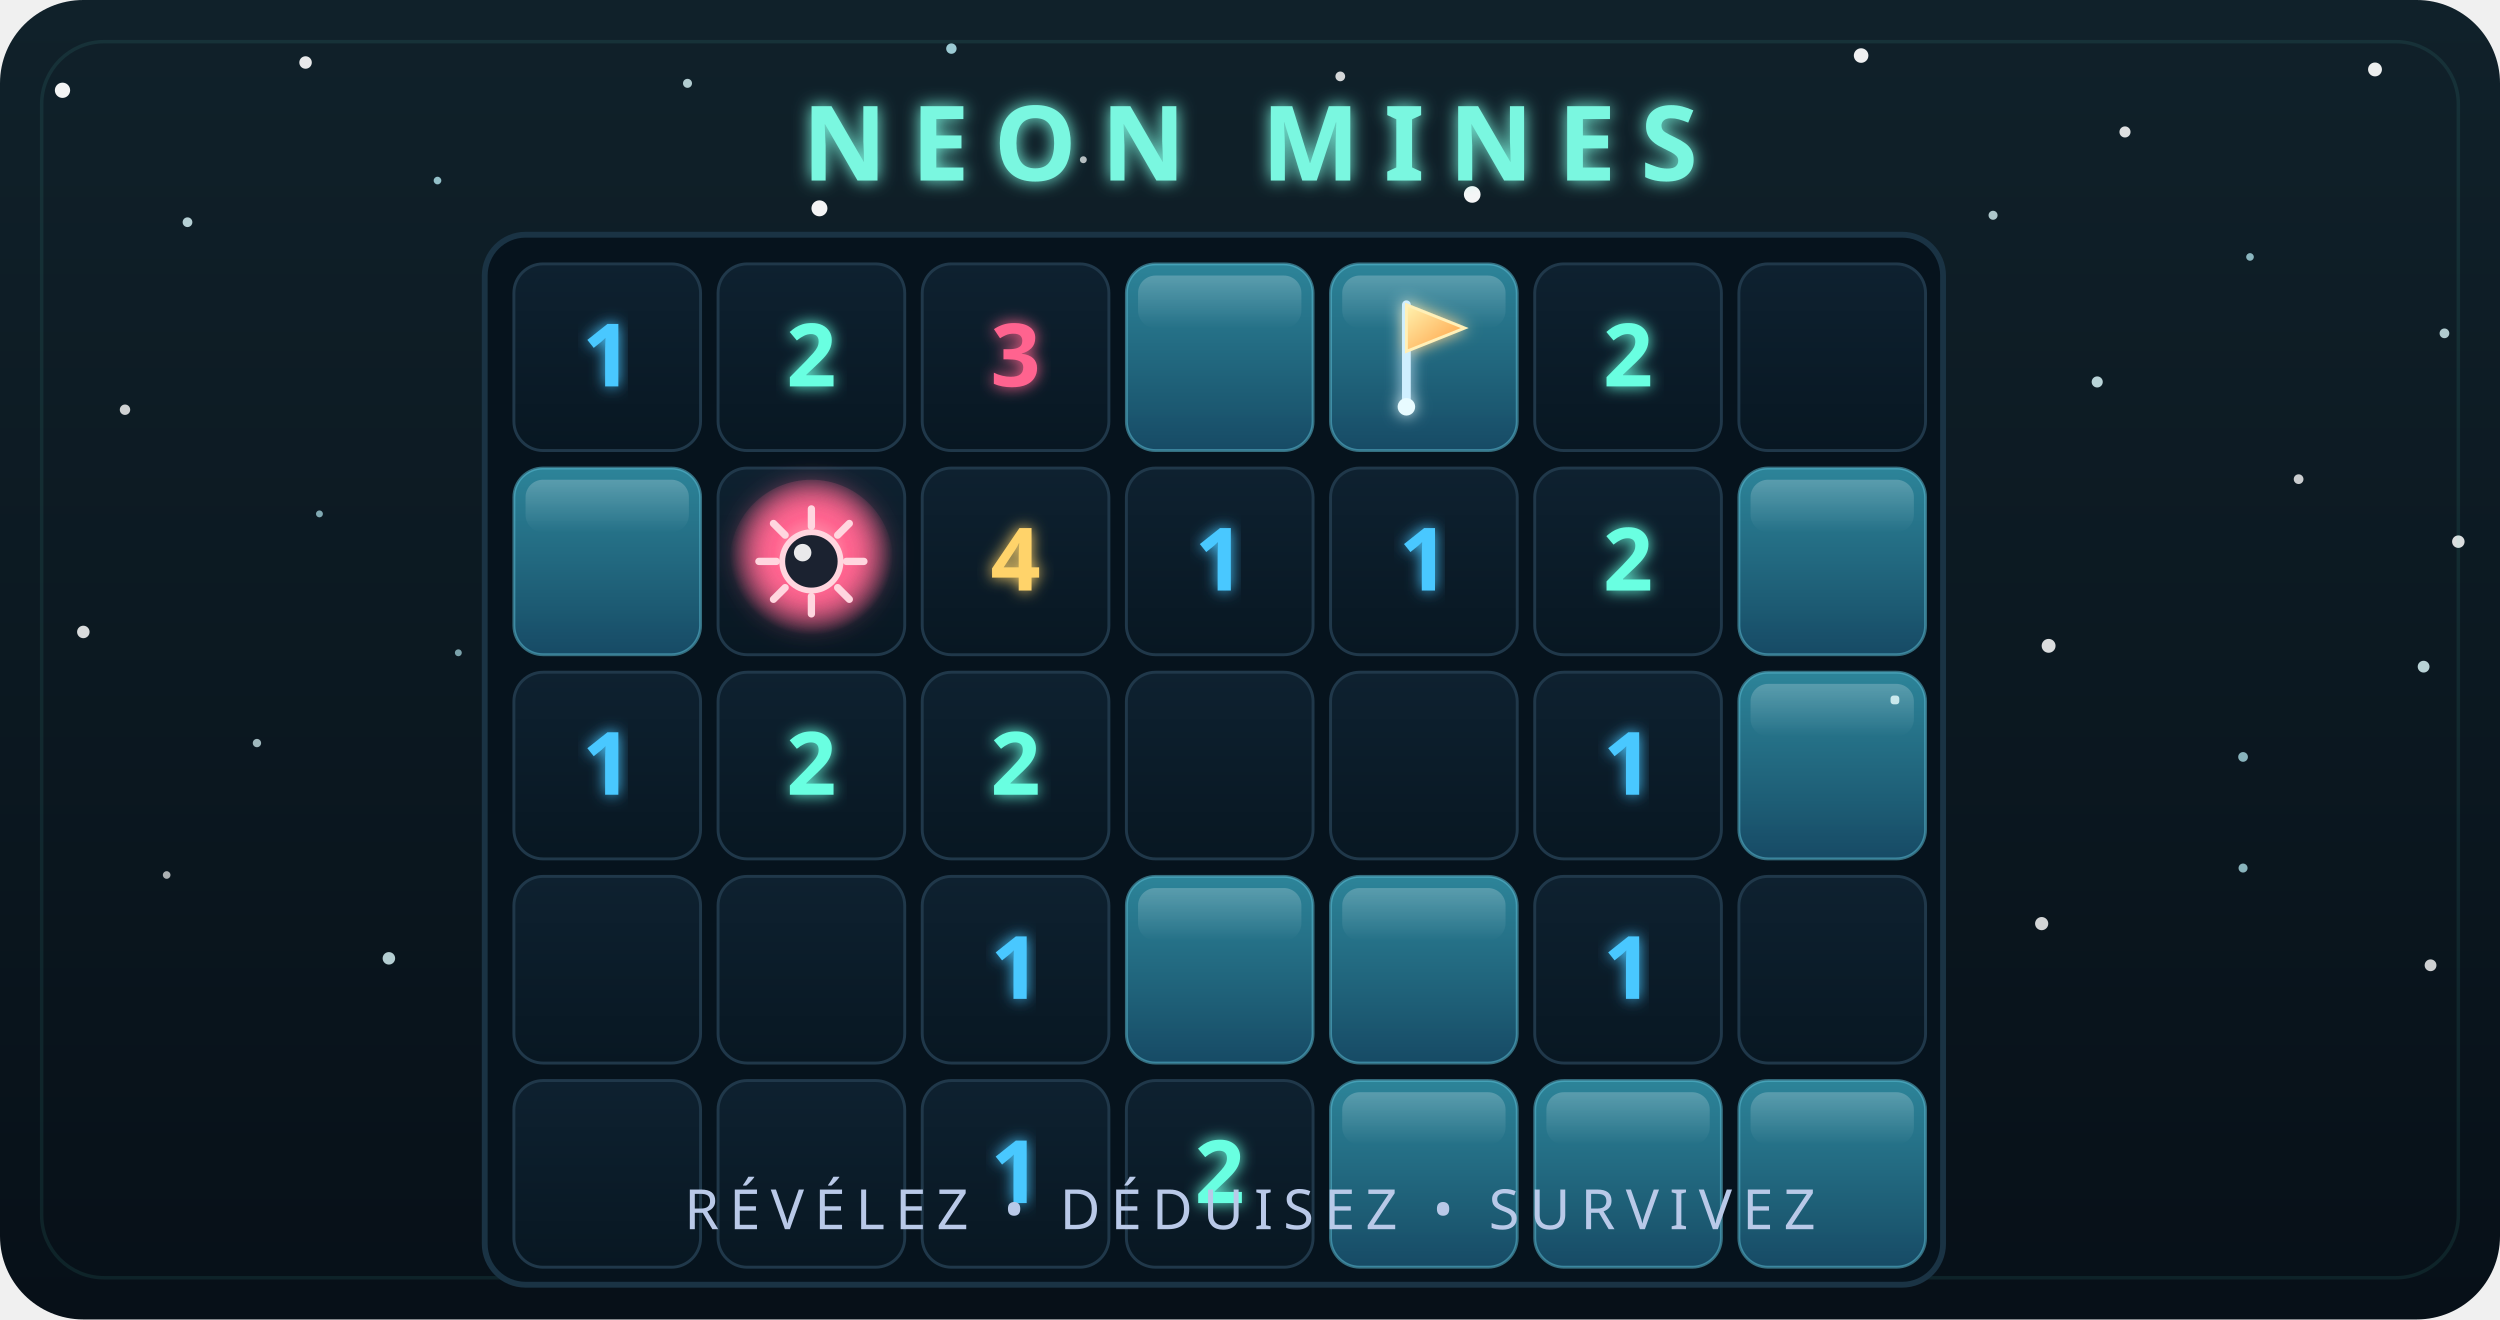
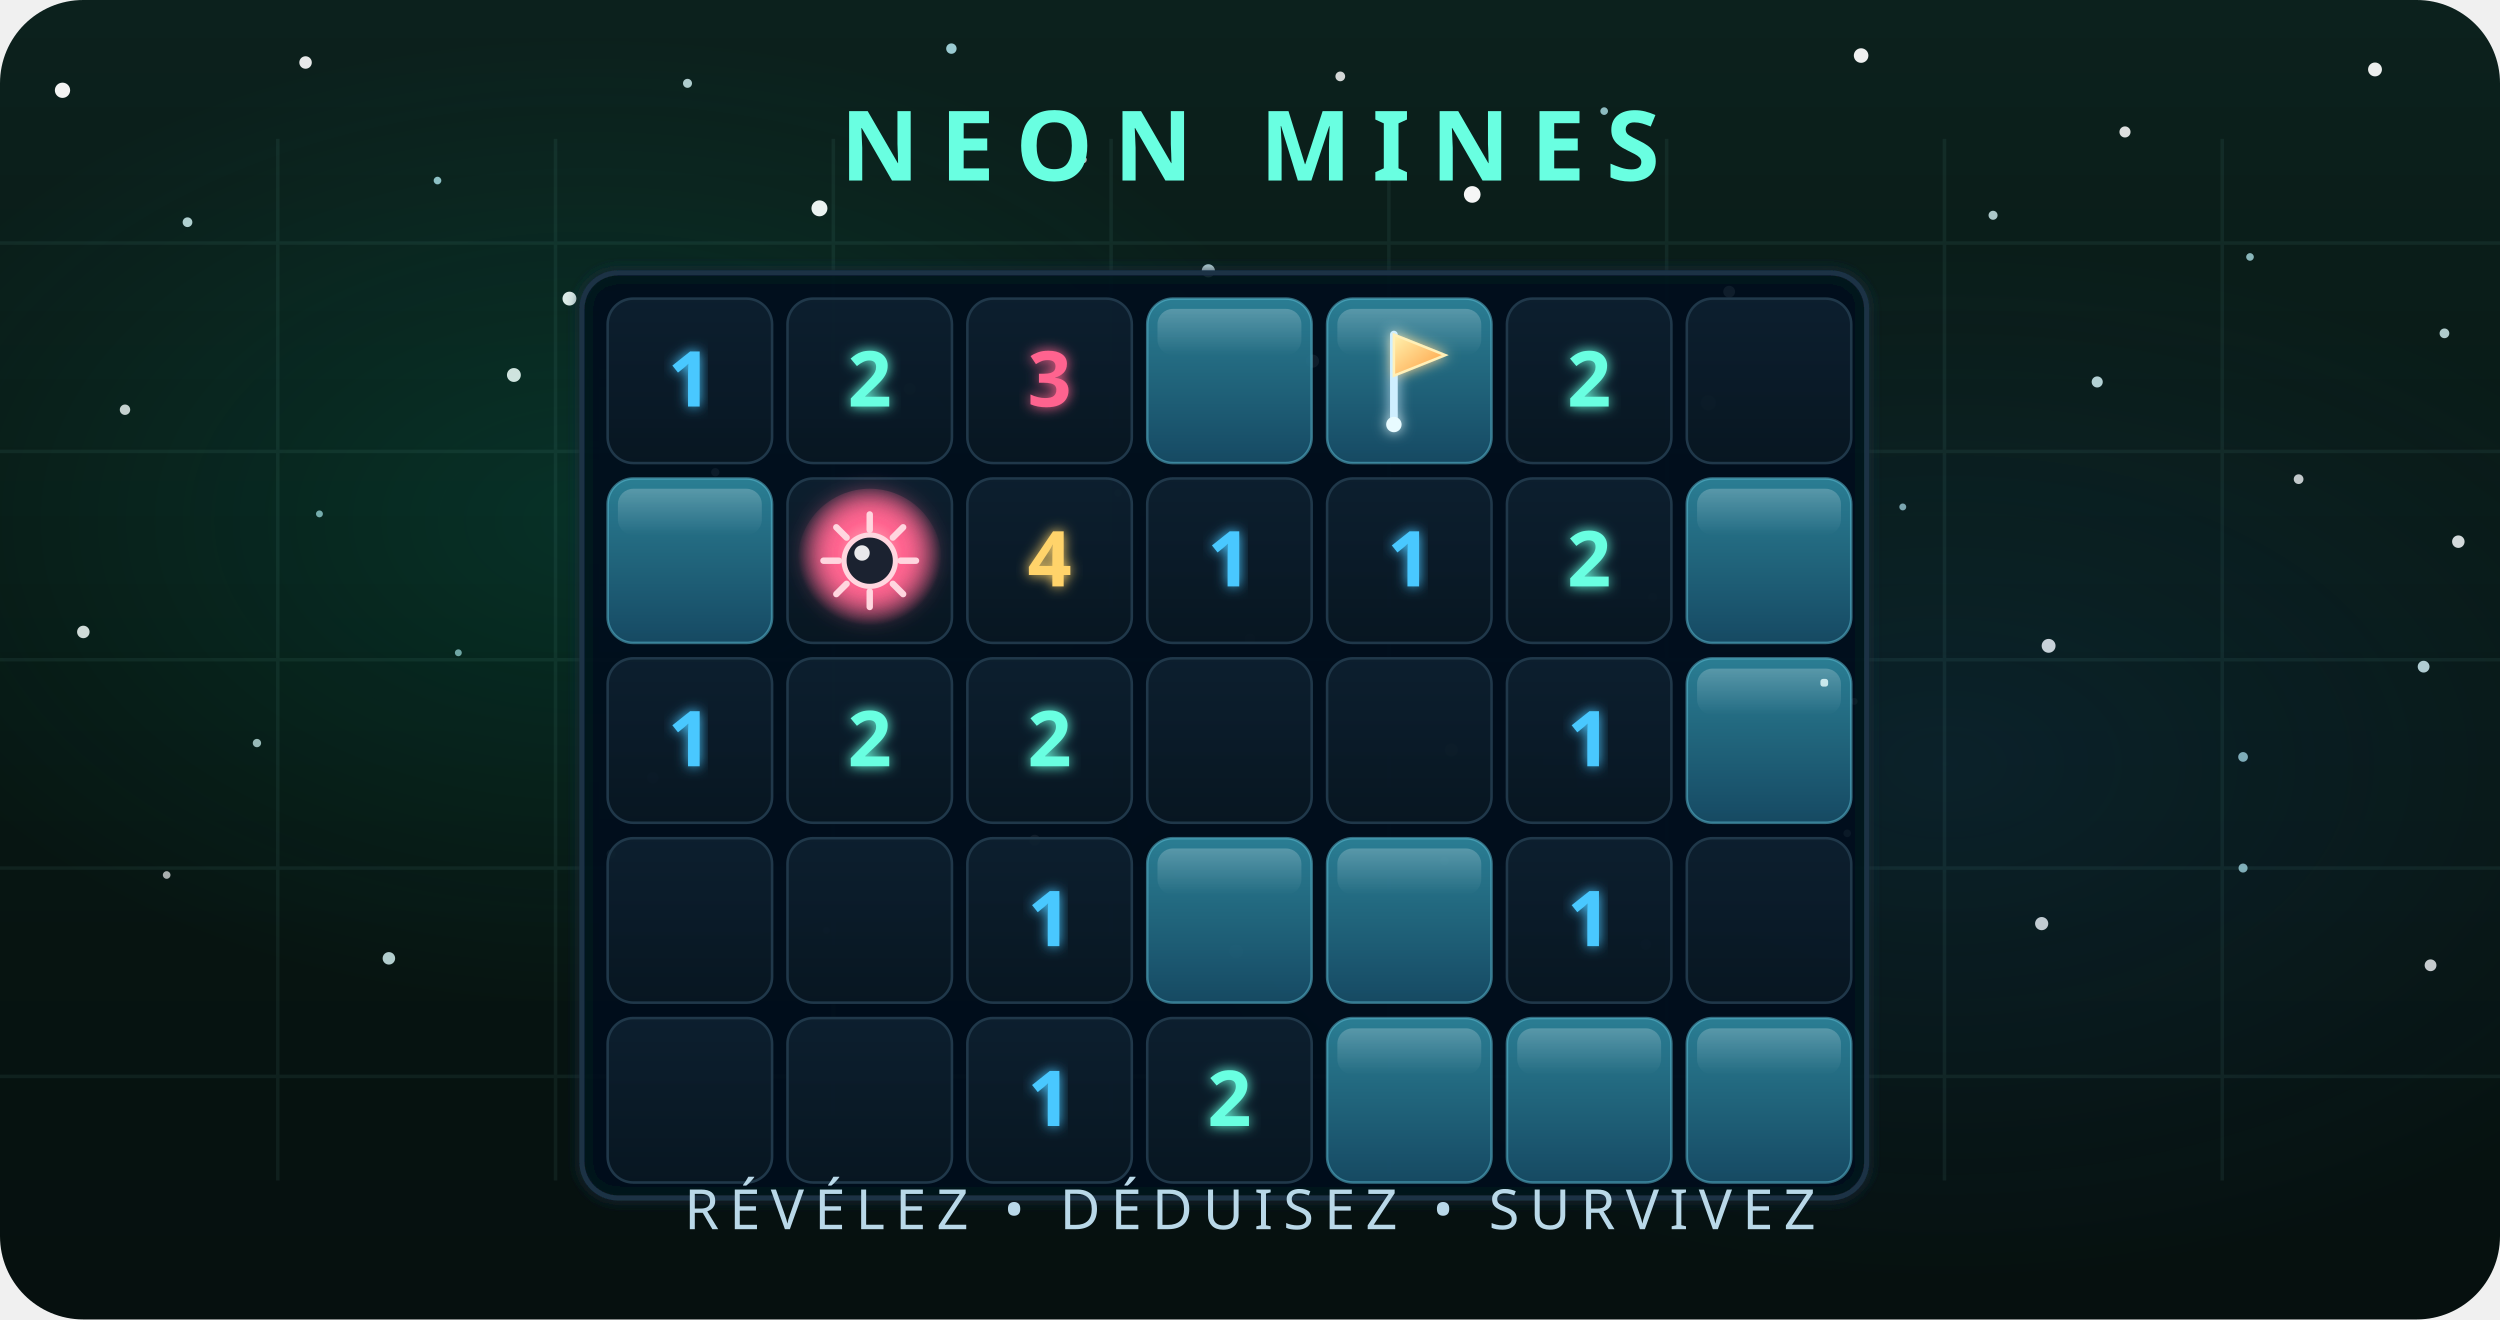
<svg xmlns="http://www.w3.org/2000/svg" viewBox="0 0 720 380" role="img" aria-labelledby="title desc">
  <defs>
    <linearGradient id="bg" x1="0" y1="0" x2="0" y2="1">
-       <stop offset="0" stop-color="#10212a" />
-       <stop offset="1" stop-color="#071018" />
+       <stop offset="0" stop-color="#0c211d" />
+       <stop offset="0.52" stop-color="#071713" />
+       <stop offset="1" stop-color="#06100f" />
    </linearGradient>
    <linearGradient id="tile" x1="0" y1="0" x2="0" y2="1">
-       <stop offset="0" stop-color="#2f8aa0" stop-opacity="0.95" />
-       <stop offset="1" stop-color="#174c66" stop-opacity="0.98" />
+       <stop offset="0" stop-color="#2f8aa0" stop-opacity="0.9" />
+       <stop offset="1" stop-color="#174c66" stop-opacity="0.95" />
    </linearGradient>
    <linearGradient id="tileHi" x1="0" y1="0" x2="0" y2="1">
      <stop offset="0" stop-color="#ffffff" stop-opacity="0.22" />
      <stop offset="1" stop-color="#ffffff" stop-opacity="0" />
    </linearGradient>
    <linearGradient id="rev" x1="0" y1="0" x2="0" y2="1">
-       <stop offset="0" stop-color="#0e2130" />
-       <stop offset="1" stop-color="#081722" />
+       <stop offset="0" stop-color="#0e2130" stop-opacity="0.9" />
+       <stop offset="1" stop-color="#081722" stop-opacity="0.92" />
    </linearGradient>
    <linearGradient id="flag" x1="0" y1="0" x2="1" y2="1">
      <stop offset="0" stop-color="#fff3b0" />
      <stop offset="1" stop-color="#ff9b3d" />
    </linearGradient>
    <radialGradient id="mineGlow" cx="50%" cy="45%" r="50%">
      <stop offset="0" stop-color="#ffb0be" />
      <stop offset="0.45" stop-color="#ff648f" />
      <stop offset="1" stop-color="#ff648f" stop-opacity="0" />
+     </radialGradient>
+     <radialGradient id="neb1" cx="50%" cy="50%" r="50%">
+       <stop offset="0" stop-color="#00e0a5" stop-opacity="0.12" />
+       <stop offset="1" stop-color="#00e0a5" stop-opacity="0" />
+     </radialGradient>
+     <radialGradient id="neb2" cx="50%" cy="50%" r="50%">
+       <stop offset="0" stop-color="#2468b9" stop-opacity="0.14" />
+       <stop offset="1" stop-color="#2468b9" stop-opacity="0" />
    </radialGradient>
    <filter id="glowC" x="-40%" y="-40%" width="180%" height="180%">
      <feGaussianBlur stdDeviation="4" result="b" />
      <feMerge>
        <feMergeNode in="b" />
        <feMergeNode in="SourceGraphic" />
      </feMerge>
    </filter>
    <filter id="glowS" x="-30%" y="-30%" width="160%" height="160%">
      <feGaussianBlur stdDeviation="2.5" result="b" />
+       <feMerge>
+         <feMergeNode in="b" />
+         <feMergeNode in="SourceGraphic" />
+       </feMerge>
+     </filter>
+     <filter id="glow" x="-40%" y="-40%" width="180%" height="180%">
+       <feGaussianBlur stdDeviation="6" result="b" />
      <feMerge>
        <feMergeNode in="b" />
        <feMergeNode in="SourceGraphic" />
      </feMerge>
    </filter>
  </defs>
  <rect width="720" height="380" rx="24" fill="url(#bg)" />
  <g class="stars" aria-hidden="true">
    <circle cx="18" cy="26" r="2.2" fill="#ffffff" opacity="0.95" />
    <circle cx="54" cy="64" r="1.4" fill="#dffcff" opacity="0.8" />
    <circle cx="88" cy="18" r="1.8" fill="#ffffff" opacity="0.9" />
    <circle cx="126" cy="52" r="1.1" fill="#bff6ff" opacity="0.75" />
    <circle cx="164" cy="86" r="2.0" fill="#ffffff" opacity="0.92" />
    <circle cx="198" cy="24" r="1.3" fill="#dffcff" opacity="0.78" />
    <circle cx="236" cy="60" r="2.3" fill="#ffffff" opacity="0.95" />
    <circle cx="274" cy="14" r="1.5" fill="#bff6ff" opacity="0.8" />
    <circle cx="312" cy="46" r="1.0" fill="#ffffff" opacity="0.7" />
    <circle cx="348" cy="78" r="1.9" fill="#dffcff" opacity="0.88" />
    <circle cx="386" cy="22" r="1.4" fill="#ffffff" opacity="0.82" />
    <circle cx="424" cy="56" r="2.4" fill="#ffffff" opacity="0.96" />
    <circle cx="462" cy="32" r="1.1" fill="#bff6ff" opacity="0.72" />
    <circle cx="498" cy="84" r="1.7" fill="#dffcff" opacity="0.84" />
    <circle cx="536" cy="16" r="2.1" fill="#ffffff" opacity="0.93" />
    <circle cx="574" cy="62" r="1.3" fill="#dffcff" opacity="0.76" />
    <circle cx="612" cy="38" r="1.6" fill="#ffffff" opacity="0.86" />
    <circle cx="648" cy="74" r="1.1" fill="#bff6ff" opacity="0.7" />
    <circle cx="684" cy="20" r="2.0" fill="#ffffff" opacity="0.92" />
    <circle cx="704" cy="96" r="1.4" fill="#dffcff" opacity="0.78" />
    <circle cx="36" cy="118" r="1.5" fill="#ffffff" opacity="0.8" />
    <circle cx="92" cy="148" r="1.0" fill="#bff6ff" opacity="0.65" />
    <circle cx="148" cy="108" r="2.0" fill="#ffffff" opacity="0.88" />
    <circle cx="206" cy="136" r="1.2" fill="#dffcff" opacity="0.72" />
    <circle cx="262" cy="112" r="1.7" fill="#ffffff" opacity="0.84" />
    <circle cx="322" cy="142" r="1.1" fill="#bff6ff" opacity="0.68" />
    <circle cx="378" cy="104" r="1.9" fill="#dffcff" opacity="0.86" />
    <circle cx="438" cy="132" r="1.3" fill="#ffffff" opacity="0.76" />
    <circle cx="492" cy="116" r="2.2" fill="#ffffff" opacity="0.9" />
    <circle cx="548" cy="146" r="1.0" fill="#bff6ff" opacity="0.66" />
    <circle cx="604" cy="110" r="1.6" fill="#dffcff" opacity="0.82" />
    <circle cx="662" cy="138" r="1.4" fill="#ffffff" opacity="0.78" />
    <circle cx="708" cy="156" r="1.8" fill="#ffffff" opacity="0.85" />
    <circle cx="24" cy="182" r="1.8" fill="#ffffff" opacity="0.84" />
    <circle cx="74" cy="214" r="1.2" fill="#dffcff" opacity="0.7" />
    <circle cx="132" cy="188" r="1.0" fill="#bff6ff" opacity="0.62" />
    <circle cx="188" cy="224" r="1.6" fill="#ffffff" opacity="0.8" />
    <circle cx="246" cy="176" r="2.1" fill="#dffcff" opacity="0.86" />
    <circle cx="304" cy="208" r="1.1" fill="#ffffff" opacity="0.68" />
    <circle cx="360" cy="184" r="1.5" fill="#bff6ff" opacity="0.74" />
    <circle cx="418" cy="216" r="1.9" fill="#ffffff" opacity="0.88" />
    <circle cx="476" cy="172" r="1.3" fill="#dffcff" opacity="0.72" />
    <circle cx="534" cy="202" r="1.0" fill="#ffffff" opacity="0.64" />
    <circle cx="590" cy="186" r="2.0" fill="#ffffff" opacity="0.85" />
    <circle cx="646" cy="218" r="1.4" fill="#bff6ff" opacity="0.7" />
    <circle cx="698" cy="192" r="1.7" fill="#dffcff" opacity="0.82" />
    <circle cx="48" cy="252" r="1.1" fill="#ffffff" opacity="0.66" />
    <circle cx="112" cy="276" r="1.8" fill="#dffcff" opacity="0.8" />
    <circle cx="176" cy="246" r="1.3" fill="#bff6ff" opacity="0.7" />
    <circle cx="238" cy="268" r="1.0" fill="#ffffff" opacity="0.6" />
    <circle cx="298" cy="242" r="1.6" fill="#ffffff" opacity="0.78" />
    <circle cx="356" cy="274" r="2.0" fill="#dffcff" opacity="0.84" />
    <circle cx="416" cy="248" r="1.2" fill="#bff6ff" opacity="0.68" />
    <circle cx="474" cy="272" r="1.5" fill="#ffffff" opacity="0.76" />
    <circle cx="532" cy="240" r="1.1" fill="#dffcff" opacity="0.64" />
    <circle cx="588" cy="266" r="1.9" fill="#ffffff" opacity="0.82" />
    <circle cx="646" cy="250" r="1.3" fill="#bff6ff" opacity="0.7" />
    <circle cx="700" cy="278" r="1.7" fill="#ffffff" opacity="0.8" />
  </g>
-   <rect x="12" y="12" width="696" height="356" rx="18" fill="none" stroke="#69ffe1" stroke-opacity="0.08" />
-   <text x="360" y="52" text-anchor="middle" fill="#7af7e0" font-family="'Space Grotesk', system-ui, sans-serif" font-weight="800" font-size="30" letter-spacing="7" filter="url(#glowS)">NEON MINES</text>
-   <g transform="translate(148 76) scale(0.84)">
-     <rect x="-10" y="-10" width="500" height="360" rx="14" fill="#06131d" stroke="#1a3344" stroke-width="2" />
+   <ellipse cx="170" cy="150" rx="220" ry="140" fill="url(#neb1)" />
+   <ellipse cx="560" cy="220" rx="240" ry="150" fill="url(#neb2)" />
+   <g stroke="#9bfff0" stroke-width="1" opacity="0.06">
+     <path d="M0 70h720M0 130h720M0 190h720M0 250h720M0 310h720" />
+     <path d="M80 40v300M160 40v300M240 40v300M320 40v300M400 40v300M480 40v300M560 40v300M640 40v300" />
+   </g>
+   <text x="360" y="52" text-anchor="middle" fill="#69ffe1" font-family="system-ui,Segoe UI,sans-serif" font-weight="800" font-size="28" letter-spacing="6">NEON MINES</text>
+   <g transform="translate(175 86) scale(0.74)">
+     <rect x="-10" y="-10" width="500" height="360" rx="14" fill="#06131d" fill-opacity="0.72" stroke="#1a3344" stroke-width="2" filter="url(#glowS)" />
    <g transform="translate(0,0)">
      <rect x="0" y="0" width="64" height="64" rx="10" fill="url(#rev)" stroke="#20384a" />
      <text x="32" y="42" text-anchor="middle" font-family="'Space Grotesk', system-ui, sans-serif" font-size="30" font-weight="800" fill="#49c8ff" filter="url(#glowS)">1</text>
    </g>
    <g transform="translate(70,0)">
      <rect x="0" y="0" width="64" height="64" rx="10" fill="url(#rev)" stroke="#20384a" />
      <text x="32" y="42" text-anchor="middle" font-family="'Space Grotesk', system-ui, sans-serif" font-size="30" font-weight="800" fill="#69ffe1" filter="url(#glowS)">2</text>
    </g>
    <g transform="translate(140,0)">
      <rect x="0" y="0" width="64" height="64" rx="10" fill="url(#rev)" stroke="#20384a" />
      <text x="32" y="42" text-anchor="middle" font-family="'Space Grotesk', system-ui, sans-serif" font-size="30" font-weight="800" fill="#ff648f" filter="url(#glowS)">3</text>
    </g>
    <g transform="translate(210,0)">
      <rect x="0" y="0" width="64" height="64" rx="10" fill="url(#tile)" stroke="#5ab8d0" stroke-opacity="0.55" />
      <rect x="4" y="4" width="56" height="18" rx="6" fill="url(#tileHi)" />
    </g>
    <g transform="translate(280,0)">
      <rect x="0" y="0" width="64" height="64" rx="10" fill="url(#tile)" stroke="#5ab8d0" stroke-opacity="0.55" />
      <rect x="4" y="4" width="56" height="18" rx="6" fill="url(#tileHi)" />
      <g filter="url(#glowS)">
        <line x1="26" y1="14" x2="26" y2="48" stroke="#cfefff" stroke-width="3" stroke-linecap="round" />
        <path d="M26 14 L46 22 L26 30 Z" fill="url(#flag)" stroke="#fff0b8" stroke-width="1" />
        <circle cx="26" cy="49" r="3" fill="#e8fbff" />
      </g>
    </g>
    <g transform="translate(350,0)">
      <rect x="0" y="0" width="64" height="64" rx="10" fill="url(#rev)" stroke="#20384a" />
      <text x="32" y="42" text-anchor="middle" font-family="'Space Grotesk', system-ui, sans-serif" font-size="30" font-weight="800" fill="#69ffe1" filter="url(#glowS)">2</text>
    </g>
    <g transform="translate(420,0)">
      <rect x="0" y="0" width="64" height="64" rx="10" fill="url(#rev)" stroke="#20384a" />
    </g>
    <g transform="translate(0,70)">
      <rect x="0" y="0" width="64" height="64" rx="10" fill="url(#tile)" stroke="#5ab8d0" stroke-opacity="0.55" />
      <rect x="4" y="4" width="56" height="18" rx="6" fill="url(#tileHi)" />
    </g>
    <g transform="translate(70,70)">
      <rect x="0" y="0" width="64" height="64" rx="10" fill="url(#rev)" stroke="#20384a" />
      <circle cx="32" cy="32" r="28" fill="url(#mineGlow)" filter="url(#glowC)" />
      <circle cx="32" cy="32" r="10" fill="#1b2230" stroke="#ffd6df" stroke-width="2" />
      <g stroke="#ffd6df" stroke-width="2.5" stroke-linecap="round">
        <line x1="32" y1="14" x2="32" y2="20" />
        <line x1="32" y1="44" x2="32" y2="50" />
        <line x1="14" y1="32" x2="20" y2="32" />
        <line x1="44" y1="32" x2="50" y2="32" />
        <line x1="19" y1="19" x2="23" y2="23" />
        <line x1="41" y1="41" x2="45" y2="45" />
        <line x1="45" y1="19" x2="41" y2="23" />
        <line x1="23" y1="41" x2="19" y2="45" />
      </g>
      <circle cx="29" cy="29" r="3" fill="#ffffff" opacity="0.9" />
    </g>
    <g transform="translate(140,70)">
      <rect x="0" y="0" width="64" height="64" rx="10" fill="url(#rev)" stroke="#20384a" />
      <text x="32" y="42" text-anchor="middle" font-family="'Space Grotesk', system-ui, sans-serif" font-size="30" font-weight="800" fill="#ffd36b" filter="url(#glowS)">4</text>
    </g>
    <g transform="translate(210,70)">
      <rect x="0" y="0" width="64" height="64" rx="10" fill="url(#rev)" stroke="#20384a" />
      <text x="32" y="42" text-anchor="middle" font-family="'Space Grotesk', system-ui, sans-serif" font-size="30" font-weight="800" fill="#49c8ff" filter="url(#glowS)">1</text>
    </g>
    <g transform="translate(280,70)">
      <rect x="0" y="0" width="64" height="64" rx="10" fill="url(#rev)" stroke="#20384a" />
      <text x="32" y="42" text-anchor="middle" font-family="'Space Grotesk', system-ui, sans-serif" font-size="30" font-weight="800" fill="#49c8ff" filter="url(#glowS)">1</text>
    </g>
    <g transform="translate(350,70)">
      <rect x="0" y="0" width="64" height="64" rx="10" fill="url(#rev)" stroke="#20384a" />
      <text x="32" y="42" text-anchor="middle" font-family="'Space Grotesk', system-ui, sans-serif" font-size="30" font-weight="800" fill="#69ffe1" filter="url(#glowS)">2</text>
    </g>
    <g transform="translate(420,70)">
      <rect x="0" y="0" width="64" height="64" rx="10" fill="url(#tile)" stroke="#5ab8d0" stroke-opacity="0.55" />
      <rect x="4" y="4" width="56" height="18" rx="6" fill="url(#tileHi)" />
    </g>
    <g transform="translate(0,140)">
      <rect x="0" y="0" width="64" height="64" rx="10" fill="url(#rev)" stroke="#20384a" />
      <text x="32" y="42" text-anchor="middle" font-family="'Space Grotesk', system-ui, sans-serif" font-size="30" font-weight="800" fill="#49c8ff" filter="url(#glowS)">1</text>
    </g>
    <g transform="translate(70,140)">
      <rect x="0" y="0" width="64" height="64" rx="10" fill="url(#rev)" stroke="#20384a" />
      <text x="32" y="42" text-anchor="middle" font-family="'Space Grotesk', system-ui, sans-serif" font-size="30" font-weight="800" fill="#69ffe1" filter="url(#glowS)">2</text>
    </g>
    <g transform="translate(140,140)">
      <rect x="0" y="0" width="64" height="64" rx="10" fill="url(#rev)" stroke="#20384a" />
      <text x="32" y="42" text-anchor="middle" font-family="'Space Grotesk', system-ui, sans-serif" font-size="30" font-weight="800" fill="#69ffe1" filter="url(#glowS)">2</text>
    </g>
    <g transform="translate(210,140)">
      <rect x="0" y="0" width="64" height="64" rx="10" fill="url(#rev)" stroke="#20384a" />
    </g>
    <g transform="translate(280,140)">
      <rect x="0" y="0" width="64" height="64" rx="10" fill="url(#rev)" stroke="#20384a" />
    </g>
    <g transform="translate(350,140)">
      <rect x="0" y="0" width="64" height="64" rx="10" fill="url(#rev)" stroke="#20384a" />
      <text x="32" y="42" text-anchor="middle" font-family="'Space Grotesk', system-ui, sans-serif" font-size="30" font-weight="800" fill="#49c8ff" filter="url(#glowS)">1</text>
    </g>
    <g transform="translate(420,140)">
      <rect x="0" y="0" width="64" height="64" rx="10" fill="url(#tile)" stroke="#5ab8d0" stroke-opacity="0.55" />
      <rect x="4" y="4" width="56" height="18" rx="6" fill="url(#tileHi)" />
      <rect x="52" y="8" width="3" height="3" rx="1" fill="#eaffff" opacity="0.8" />
    </g>
    <g transform="translate(0,210)">
      <rect x="0" y="0" width="64" height="64" rx="10" fill="url(#rev)" stroke="#20384a" />
    </g>
    <g transform="translate(70,210)">
      <rect x="0" y="0" width="64" height="64" rx="10" fill="url(#rev)" stroke="#20384a" />
    </g>
    <g transform="translate(140,210)">
      <rect x="0" y="0" width="64" height="64" rx="10" fill="url(#rev)" stroke="#20384a" />
      <text x="32" y="42" text-anchor="middle" font-family="'Space Grotesk', system-ui, sans-serif" font-size="30" font-weight="800" fill="#49c8ff" filter="url(#glowS)">1</text>
    </g>
    <g transform="translate(210,210)">
      <rect x="0" y="0" width="64" height="64" rx="10" fill="url(#tile)" stroke="#5ab8d0" stroke-opacity="0.55" />
      <rect x="4" y="4" width="56" height="18" rx="6" fill="url(#tileHi)" />
    </g>
    <g transform="translate(280,210)">
      <rect x="0" y="0" width="64" height="64" rx="10" fill="url(#tile)" stroke="#5ab8d0" stroke-opacity="0.55" />
      <rect x="4" y="4" width="56" height="18" rx="6" fill="url(#tileHi)" />
    </g>
    <g transform="translate(350,210)">
      <rect x="0" y="0" width="64" height="64" rx="10" fill="url(#rev)" stroke="#20384a" />
      <text x="32" y="42" text-anchor="middle" font-family="'Space Grotesk', system-ui, sans-serif" font-size="30" font-weight="800" fill="#49c8ff" filter="url(#glowS)">1</text>
    </g>
    <g transform="translate(420,210)">
      <rect x="0" y="0" width="64" height="64" rx="10" fill="url(#rev)" stroke="#20384a" />
    </g>
    <g transform="translate(0,280)">
      <rect x="0" y="0" width="64" height="64" rx="10" fill="url(#rev)" stroke="#20384a" />
    </g>
    <g transform="translate(70,280)">
      <rect x="0" y="0" width="64" height="64" rx="10" fill="url(#rev)" stroke="#20384a" />
    </g>
    <g transform="translate(140,280)">
      <rect x="0" y="0" width="64" height="64" rx="10" fill="url(#rev)" stroke="#20384a" />
      <text x="32" y="42" text-anchor="middle" font-family="'Space Grotesk', system-ui, sans-serif" font-size="30" font-weight="800" fill="#49c8ff" filter="url(#glowS)">1</text>
    </g>
    <g transform="translate(210,280)">
      <rect x="0" y="0" width="64" height="64" rx="10" fill="url(#rev)" stroke="#20384a" />
      <text x="32" y="42" text-anchor="middle" font-family="'Space Grotesk', system-ui, sans-serif" font-size="30" font-weight="800" fill="#69ffe1" filter="url(#glowS)">2</text>
    </g>
    <g transform="translate(280,280)">
      <rect x="0" y="0" width="64" height="64" rx="10" fill="url(#tile)" stroke="#5ab8d0" stroke-opacity="0.55" />
      <rect x="4" y="4" width="56" height="18" rx="6" fill="url(#tileHi)" />
    </g>
    <g transform="translate(350,280)">
      <rect x="0" y="0" width="64" height="64" rx="10" fill="url(#tile)" stroke="#5ab8d0" stroke-opacity="0.55" />
      <rect x="4" y="4" width="56" height="18" rx="6" fill="url(#tileHi)" />
    </g>
    <g transform="translate(420,280)">
      <rect x="0" y="0" width="64" height="64" rx="10" fill="url(#tile)" stroke="#5ab8d0" stroke-opacity="0.55" />
      <rect x="4" y="4" width="56" height="18" rx="6" fill="url(#tileHi)" />
    </g>
  </g>
-   <text x="360" y="354" text-anchor="middle" fill="#b9c9e8" font-family="system-ui" font-size="16" letter-spacing="3">RÉVÉLEZ • DÉDUISEZ • SURVIVEZ</text>
+   <text x="360" y="354" text-anchor="middle" fill="#b9d8e8" font-family="system-ui,Segoe UI,sans-serif" font-size="16" letter-spacing="3">RÉVÉLEZ • DÉDUISEZ • SURVIVEZ</text>
</svg>
